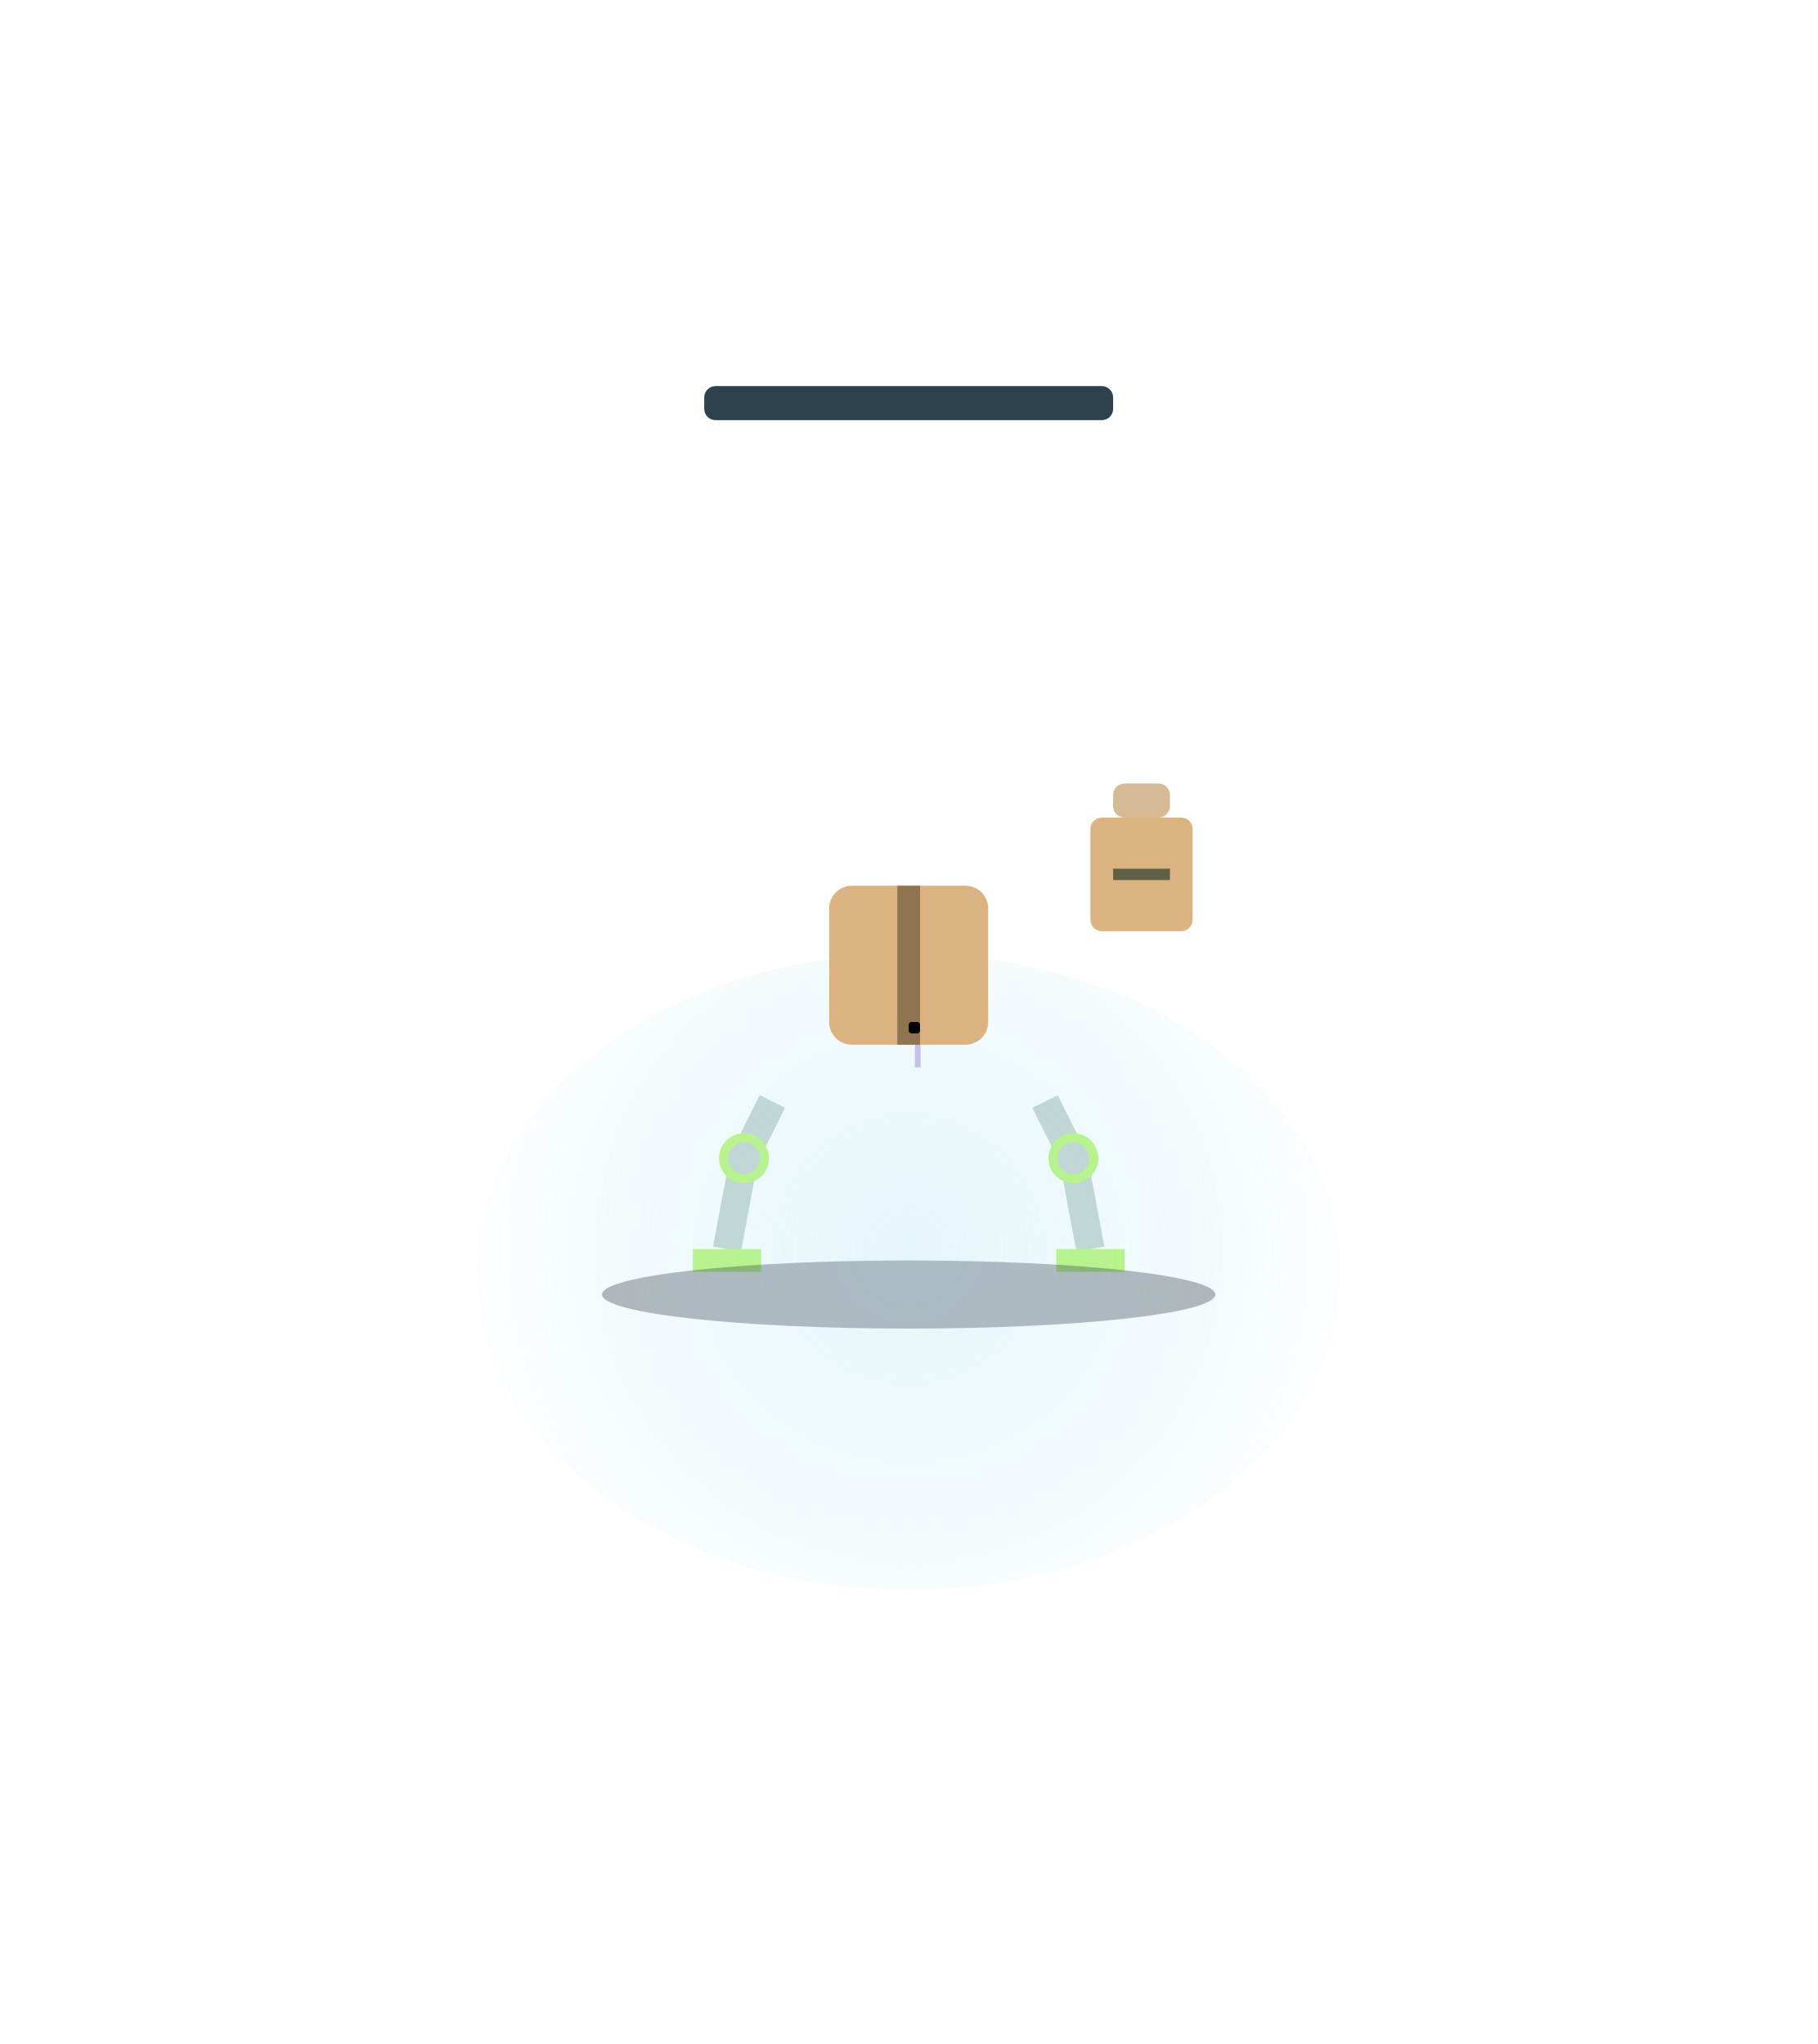
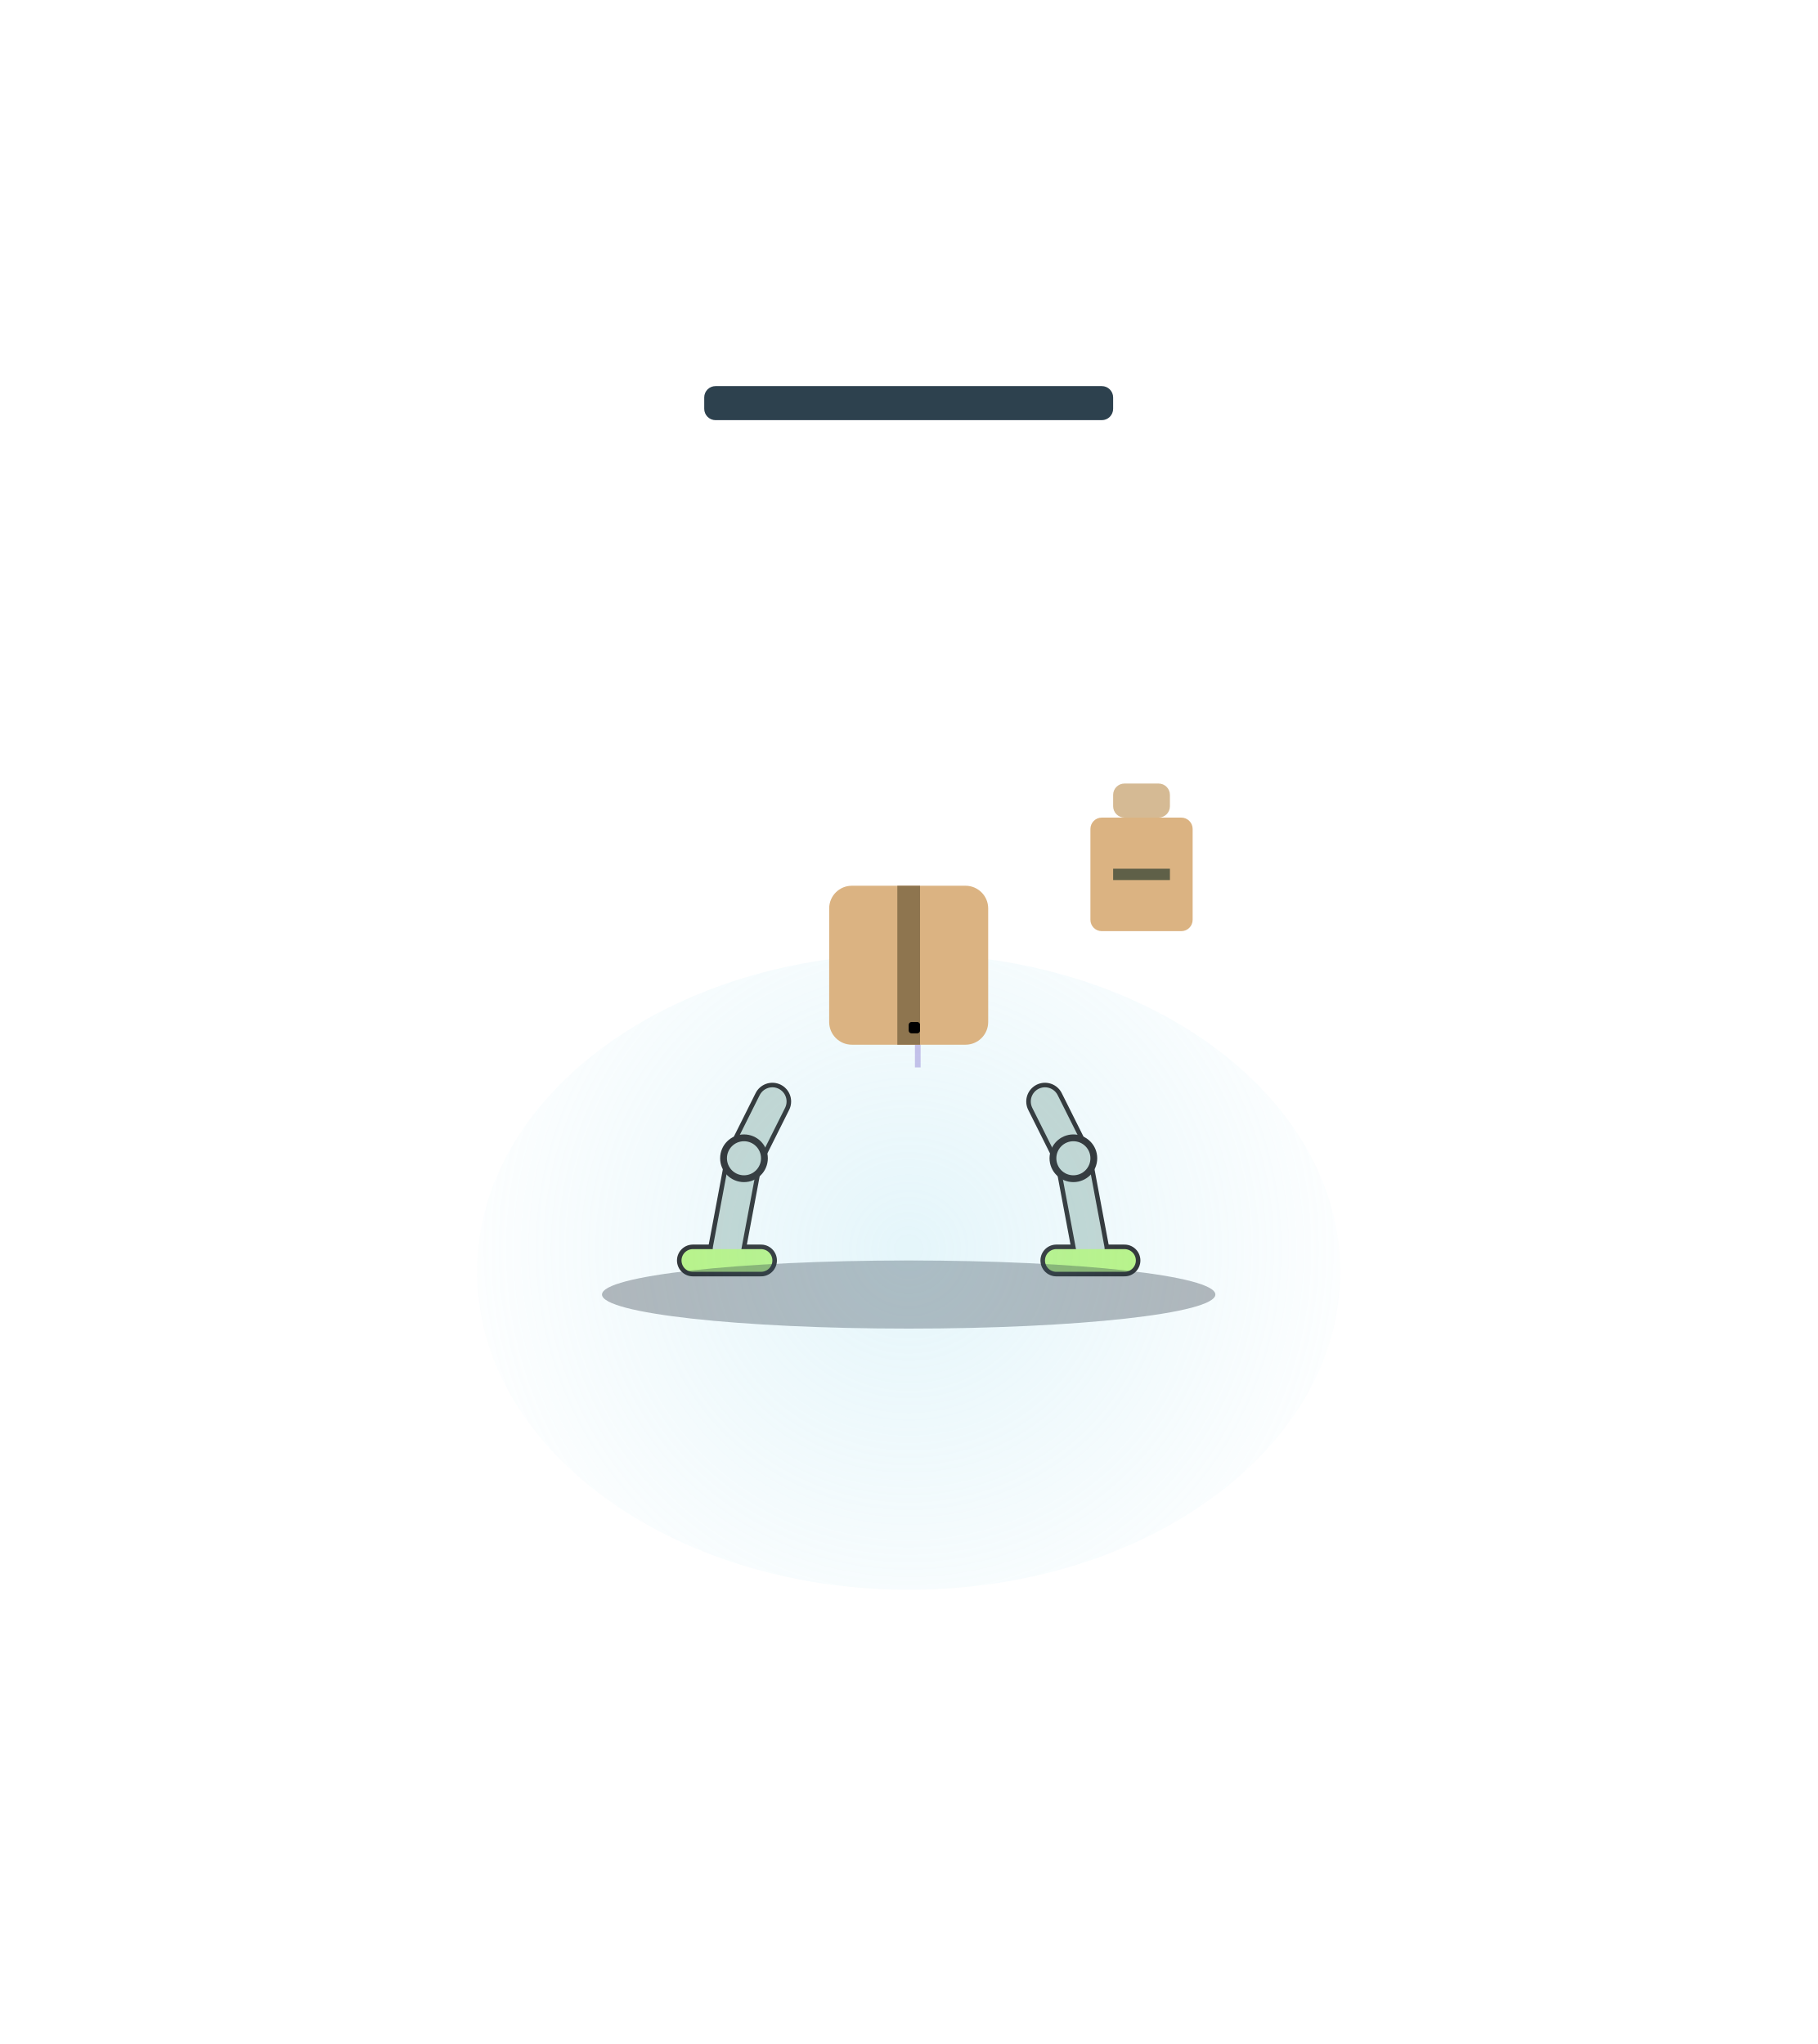
<svg xmlns="http://www.w3.org/2000/svg" viewBox="-80 -90 160 180" overflow="visible">
  <defs>
    <radialGradient id="thrust-glow" gradientUnits="userSpaceOnUse" fx="0" fy="20" cx="0" cy="20" r="43" fr="1">
      <stop offset="0" stop-color="#98daed40" />
      <stop offset="1" stop-color="#98daed00" />
    </radialGradient>
  </defs>
  <style>
    .zeta-tip[data-negative="true"] { fill: #ff8499; }
  </style>
  <g id="star-small">
    <rect width=".9" height=".9" fill="#d4cbea" />
  </g>
  <g id="star-large">
    <rect width="1.8" height="1.8" fill="#d4cbea" />
    <path d="M-3 .8H4 M.8 -3V4" fill="none" stroke="#cabce8" stroke-width=".5" />
  </g>
-   <g id="gear" fill="none">
-     <path d="M-12 7L-14.5 12 -16 20 M12 7L14.5 12 16 20" stroke="#c7d6d0" stroke-width="2.5" stroke-linejoin="round" />
-     <circle cx="-14.5" cy="12" r="1.8" fill="#c7d6d0" stroke="#bdf77d" stroke-width=".8" />
-     <circle cx="14.5" cy="12" r="1.8" fill="#c7d6d0" stroke="#bdf77d" stroke-width=".8" />
+   <g id="gear" fill="none" stroke-linecap="round" stroke-linejoin="round">
+     <path d="M-12 7L-14.5 12 -16 20 M12 7L14.5 12 16 20" stroke="#231f20" stroke-width="3.3" />
+     <path d="M-19 21H-13 M13 21H19" stroke="#231f20" stroke-width="2.8" />
+     <path d="M-12 7L-14.5 12 -16 20 M12 7L14.5 12 16 20" stroke="#c7d6d0" stroke-width="2.5" />
+     <circle cx="-14.5" cy="12" r="1.8" fill="#c7d6d0" stroke="#231f20" stroke-width=".6" />
+     <circle cx="14.5" cy="12" r="1.8" fill="#c7d6d0" stroke="#231f20" stroke-width=".6" />
    <path d="M-19 21H-13 M13 21H19" stroke="#bdf77d" stroke-width="2" />
  </g>
  <g id="ship-shadow">
    <ellipse cy="24" rx="27" ry="3" fill="#151d2955" />
  </g>
  <g id="vertical-thrust">
    <ellipse cy="22" rx="38" ry="28" fill="url(#thrust-glow)" />
    <ellipse data-wave="0" fill="none" stroke="#98daed" />
    <ellipse data-wave="1" fill="none" stroke="#bdf77d" />
    <ellipse data-wave="2" fill="none" stroke="#98daed" />
    <ellipse data-wave="3" fill="none" stroke="#bdf77d" />
  </g>
  <g id="horizontal-thrust" fill="none" stroke="#98daed" stroke-width="1.5">
    <ellipse data-wave="0" />
    <ellipse data-wave="1" />
    <ellipse data-wave="2" />
  </g>
  <g id="carried-order" font-family="monospace" text-anchor="middle">
    <rect x="16" y="-18" width="9" height="10" rx="1" fill="#dbb382" />
    <rect x="18" y="-21" width="5" height="3" rx="1" fill="#d5ba94" />
    <path d="M18 -13H23" stroke="#5f6048" />
    <text class="zeta-tip" data-tip="" x="21" y="-30" fill="#c8f8a0" font-size="12" font-weight="bold" />
    <text data-destination="" y="-46" fill="#c8f8a0" font-size="9" />
  </g>
  <g id="waiting-order" font-family="monospace" text-anchor="middle">
    <rect x="-7" y="-12" width="14" height="14" rx="2" fill="#dbb382" />
    <path d="M0 -12V2" stroke="#8e754f" stroke-width="2" />
    <text class="zeta-tip" data-tip="" y="-22" fill="#bdf77d" font-size="12" font-weight="bold" />
    <text data-count="" y="15" fill="#e9d2af" font-size="9" />
  </g>
  <g id="service" font-family="monospace" text-anchor="middle">
    <g data-dwell="">
      <rect x="-18" y="-56" width="36" height="3" rx="1" fill="#2d414e" />
      <rect data-progress="" x="-18" y="-56" height="3" rx="1" fill="#bdf77d" />
    </g>
    <text data-refuel="" y="-66" fill="#98daed" font-size="10" font-weight="bold" />
  </g>
  <g id="particle" data-crash-colors="#ffd297,#ff918f,#dabaff" data-service-color="#bdf77d">
    <rect width="1" height="1" rx=".25" />
  </g>
  <g id="crash-message" font-family="monospace" text-anchor="middle">
    <text x="640" y="420" fill="#f4c2ce" font-size="22" font-weight="bold">SAUCER LOST</text>
    <text data-message="" x="640" y="449" fill="#c7b6d4" font-size="10" />
  </g>
</svg>
